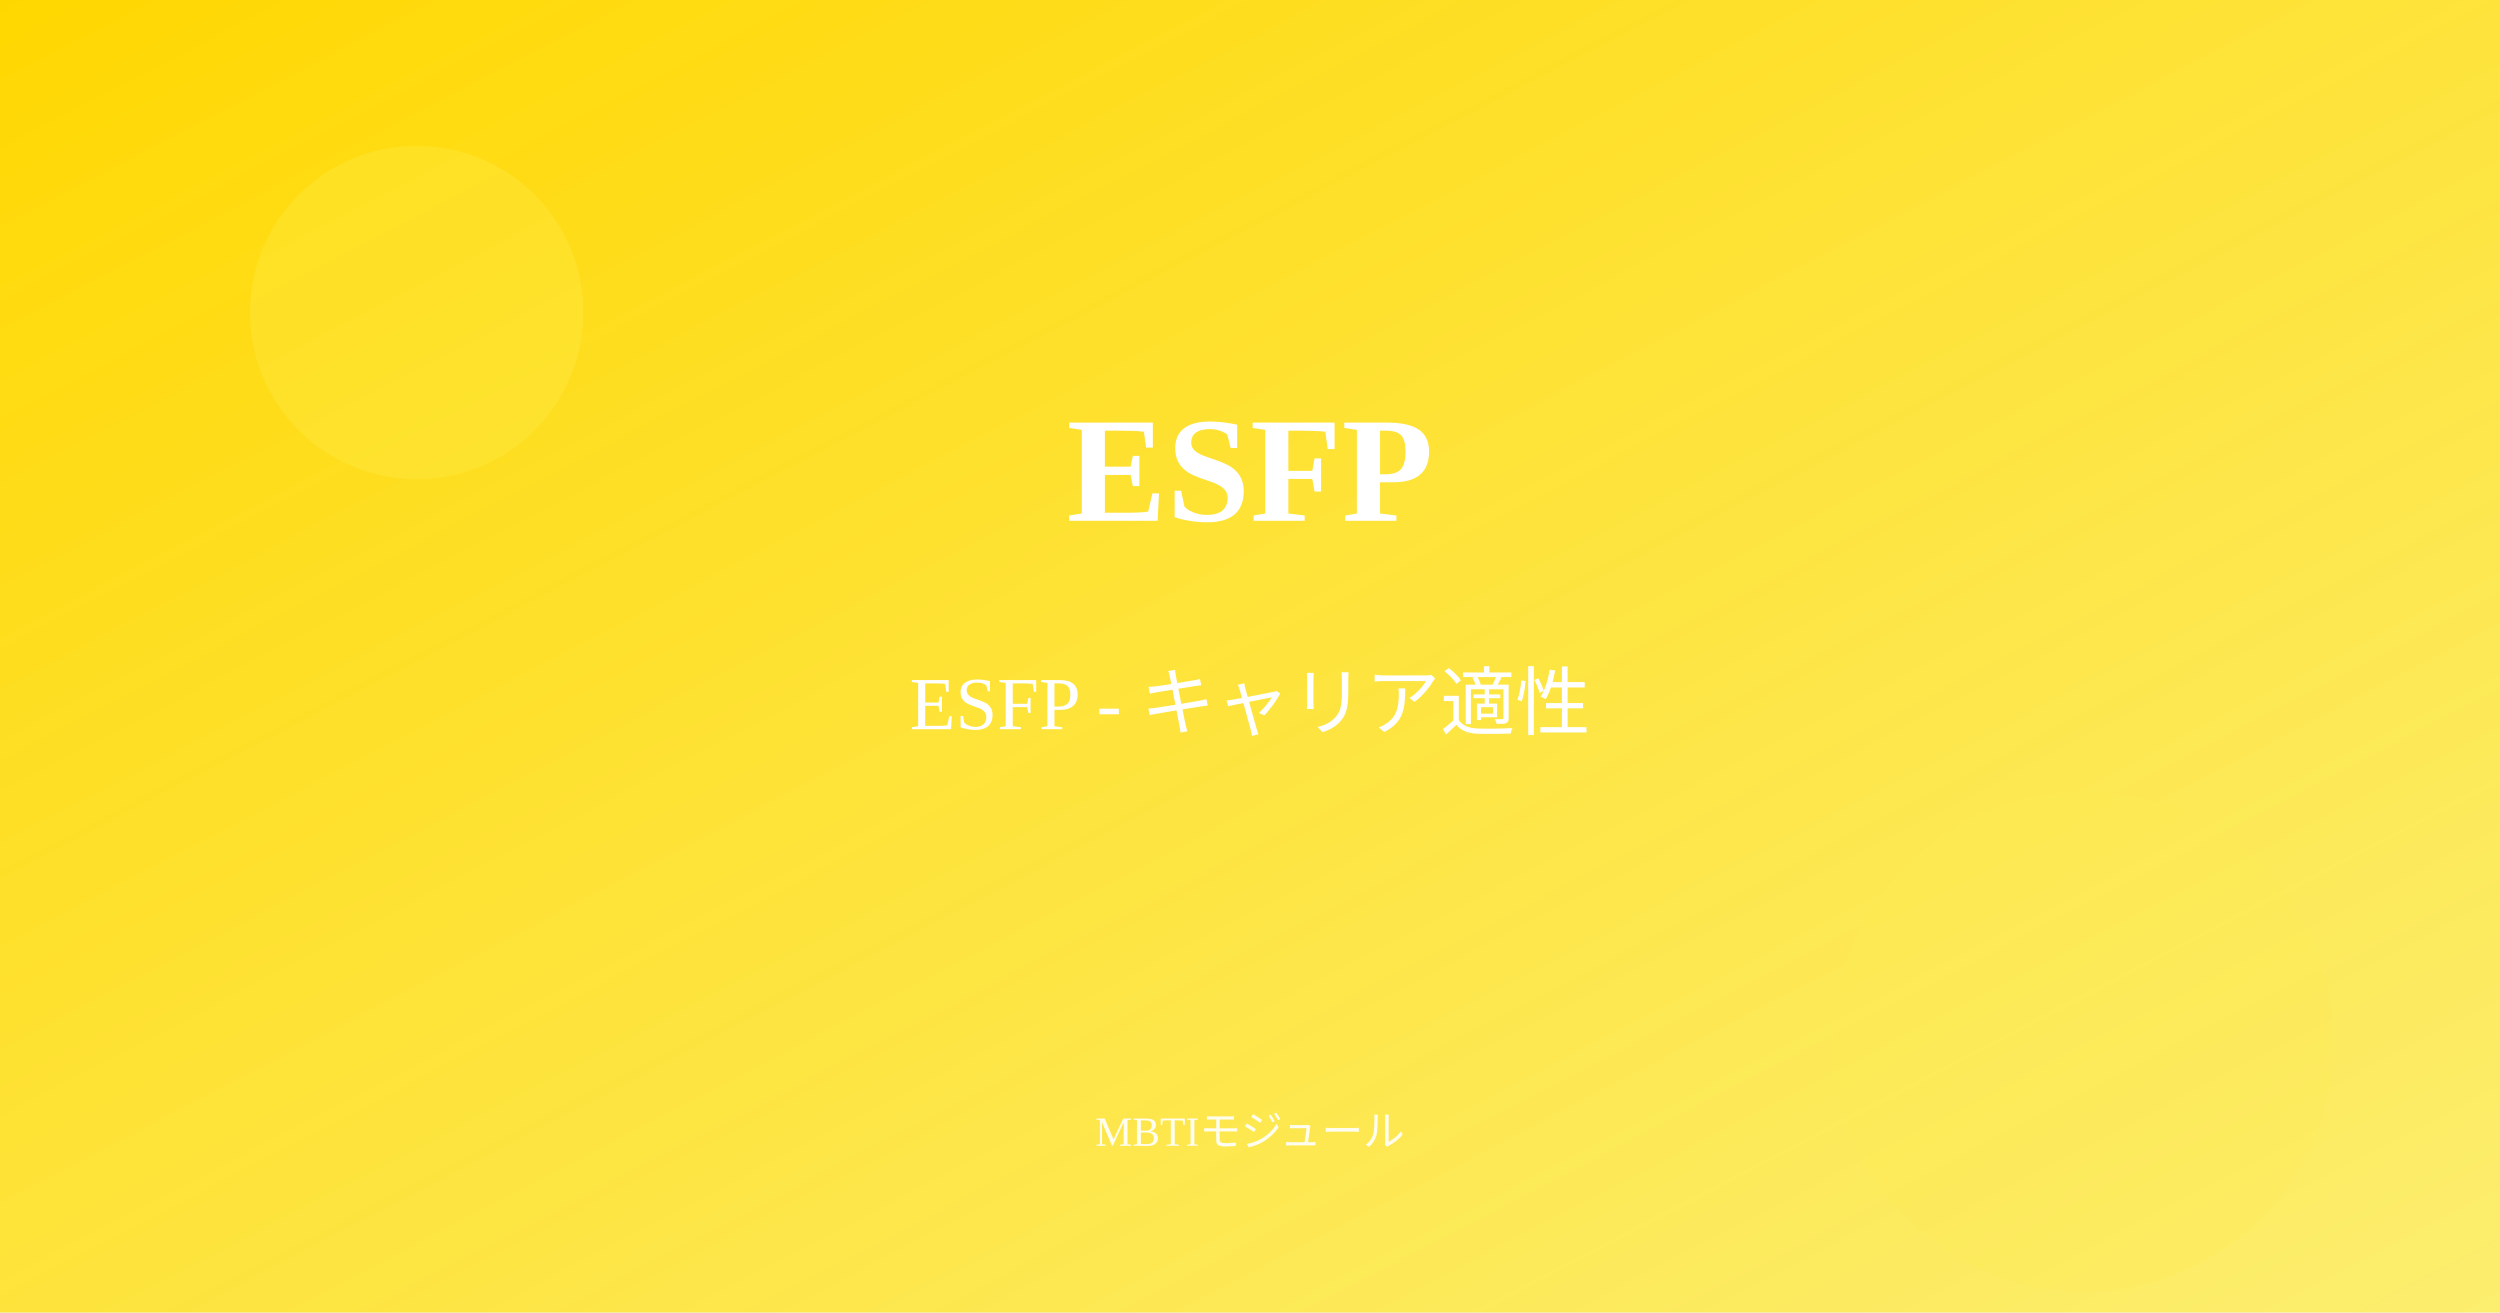
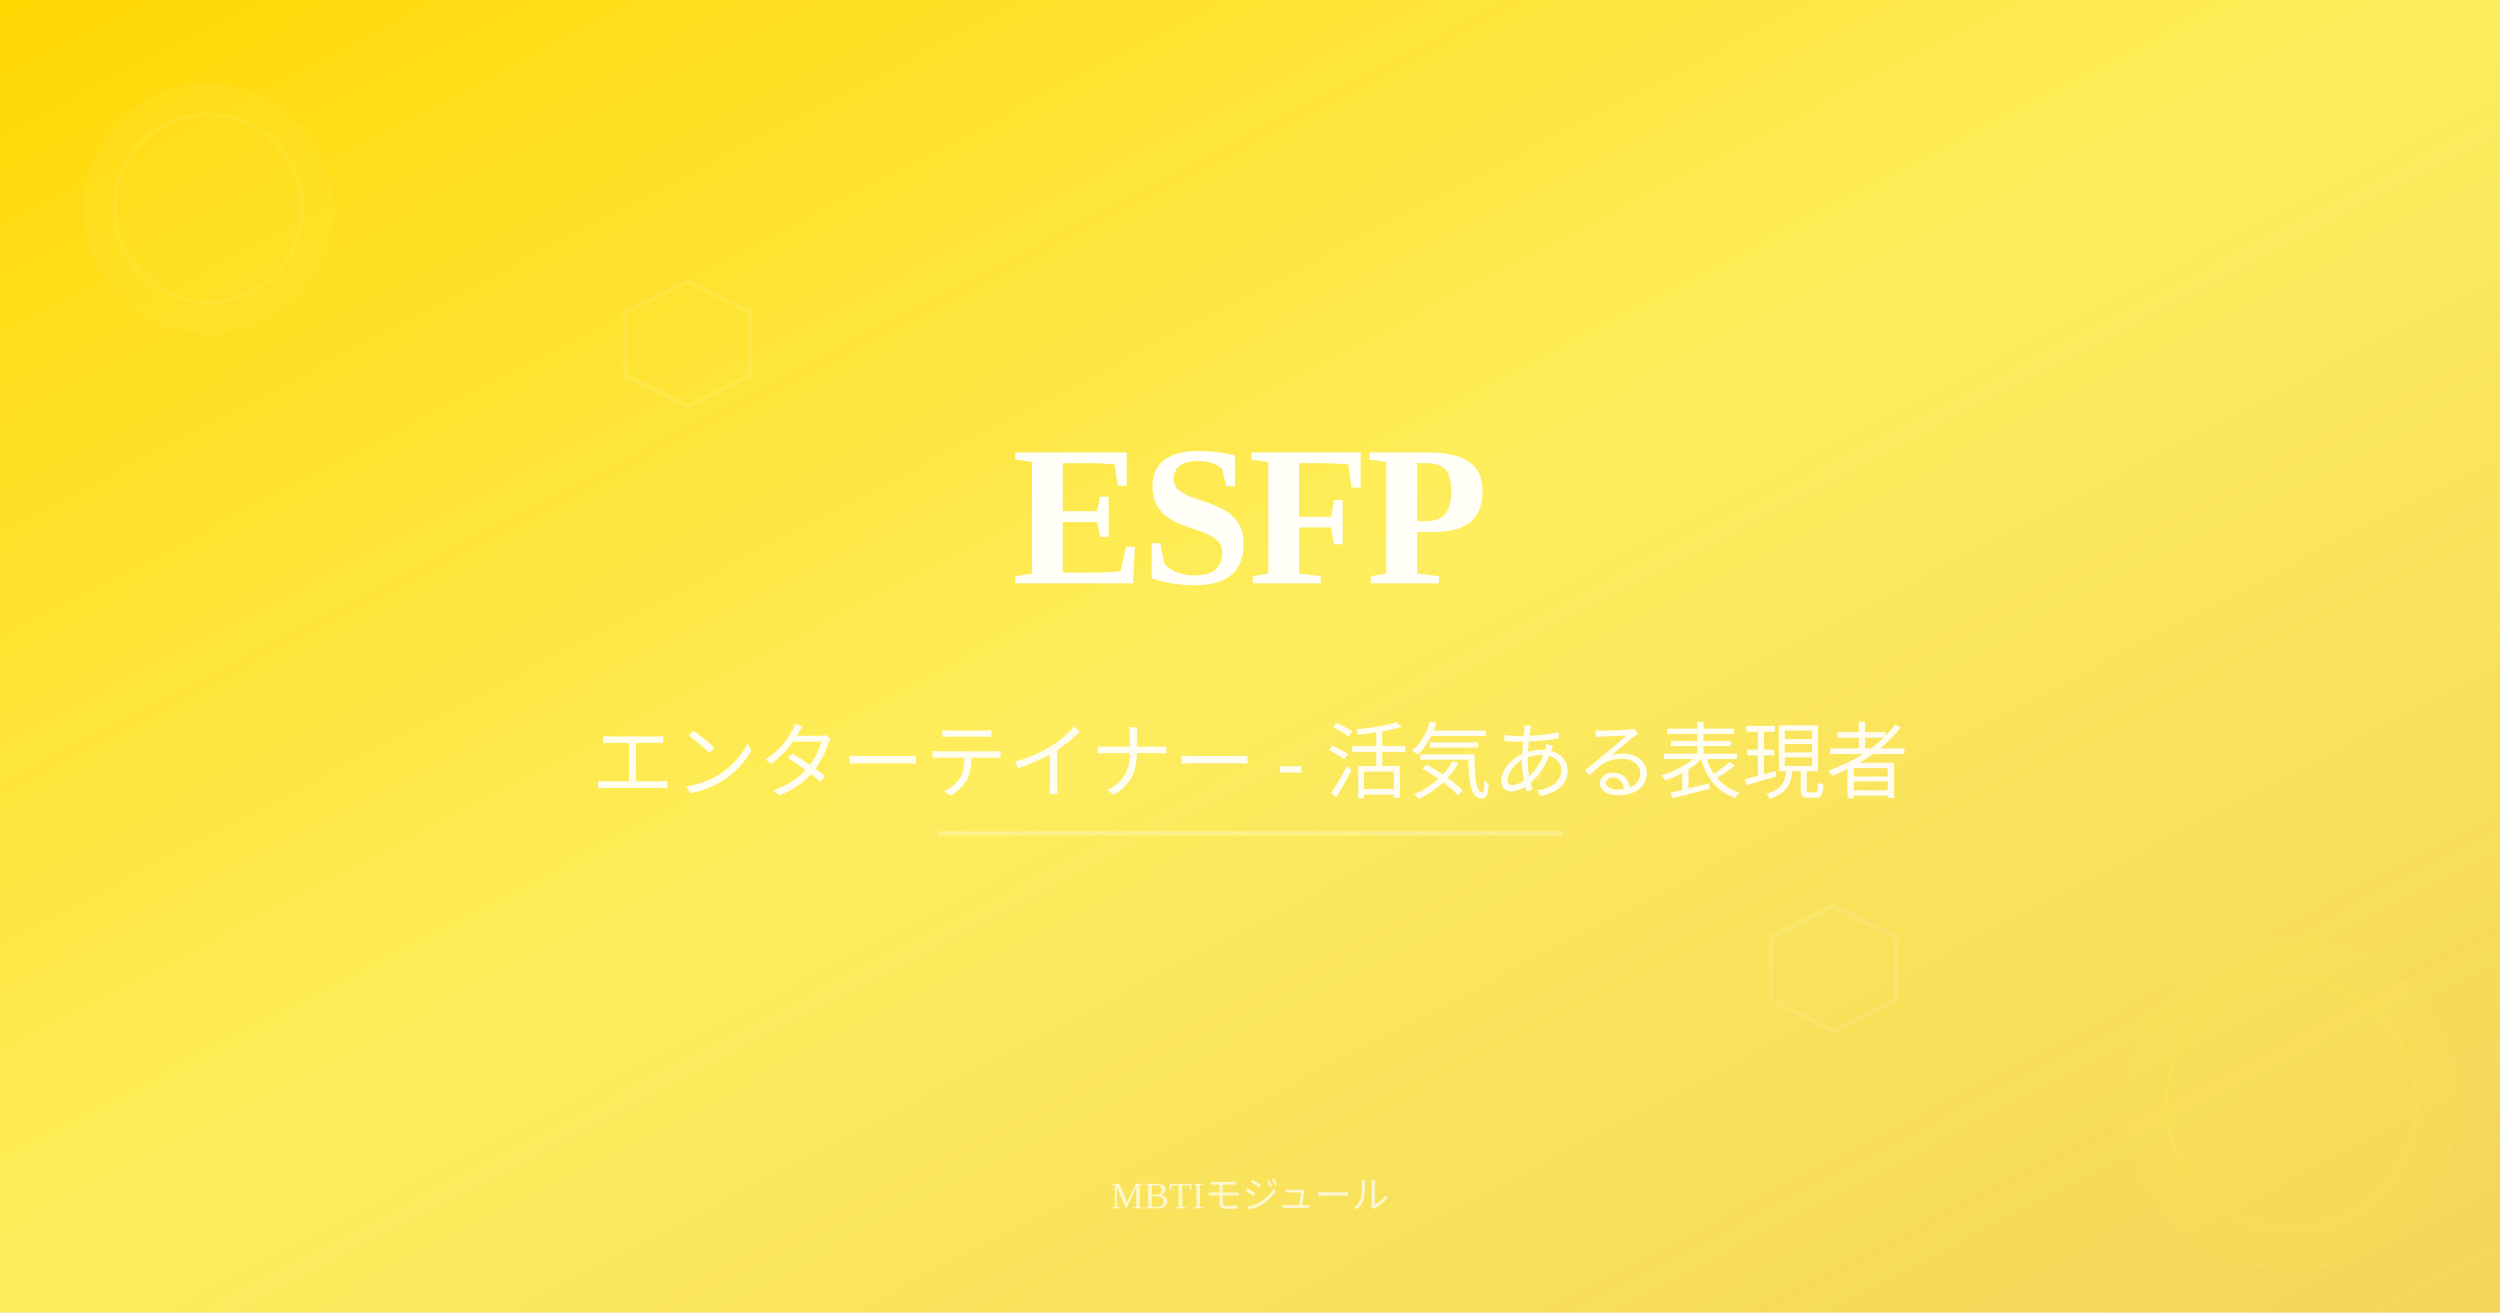
- <svg xmlns="http://www.w3.org/2000/svg" width="1200" height="630">
+ <svg xmlns="http://www.w3.org/2000/svg" width="1200" height="630" viewBox="0 0 1200 630">
  <defs>
-     <linearGradient id="grad" x1="0%" y1="0%" x2="100%" y2="100%">
+     <linearGradient id="grad-esfp" x1="0%" y1="0%" x2="100%" y2="100%">
      <stop offset="0%" style="stop-color:#FFD700;stop-opacity:1" />
-       <stop offset="100%" style="stop-color:#FFED4E;stop-opacity:0.8" />
+       <stop offset="50%" style="stop-color:#FFED4E;stop-opacity:0.9" />
+       <stop offset="100%" style="stop-color:#F4D03F;stop-opacity:0.85" />
    </linearGradient>
+     <filter id="shadow">
+       <feDropShadow dx="0" dy="4" stdDeviation="8" flood-opacity="0.3" />
+     </filter>
  </defs>
-   <rect width="1200" height="630" fill="url(#grad)" />
-   <circle cx="200" cy="150" r="80" fill="#FFED4E" opacity="0.3" />
-   <circle cx="1000" cy="500" r="120" fill="#FFED4E" opacity="0.2" />
-   <text x="600" y="250" font-size="72" font-weight="bold" text-anchor="middle" fill="white">ESFP</text>
-   <text x="600" y="350" font-size="36" text-anchor="middle" fill="white">ESFP - キャリア適性</text>
-   <text x="600" y="550" font-size="20" text-anchor="middle" fill="white" opacity="0.9">MBTIモジュール</text>
+   <rect width="1200" height="630" fill="url(#grad-esfp)" />
+   <circle cx="100" cy="100" r="60" fill="#FFED4E" opacity="0.15" />
+   <circle cx="100" cy="100" r="45" fill="none" stroke="#FFED4E" stroke-width="2" opacity="0.25" />
+   <circle cx="1100" cy="530" r="80" fill="#FFED4E" opacity="0.12" />
+   <circle cx="1100" cy="530" r="60" fill="none" stroke="#FFED4E" stroke-width="2" opacity="0.2" />
+   <g opacity="0.1">
+     <polygon points="300,150 330,135 360,150 360,180 330,195 300,180" fill="none" stroke="white" stroke-width="2" />
+     <polygon points="850,450 880,435 910,450 910,480 880,495 850,480" fill="none" stroke="white" stroke-width="2" />
+   </g>
+   <text x="600" y="280" font-size="96" font-weight="900" text-anchor="middle" fill="white" letter-spacing="-2" opacity="0.95">ESFP</text>
+   <text x="600" y="380" font-size="40" text-anchor="middle" fill="white" opacity="0.9" font-weight="300">エンターテイナー - 活気ある表現者</text>
+   <text x="600" y="580" font-size="18" text-anchor="middle" fill="white" opacity="0.7" font-weight="500">MBTIモジュール</text>
+   <line x1="450" y1="400" x2="750" y2="400" stroke="white" stroke-width="2" opacity="0.3" />
</svg>
